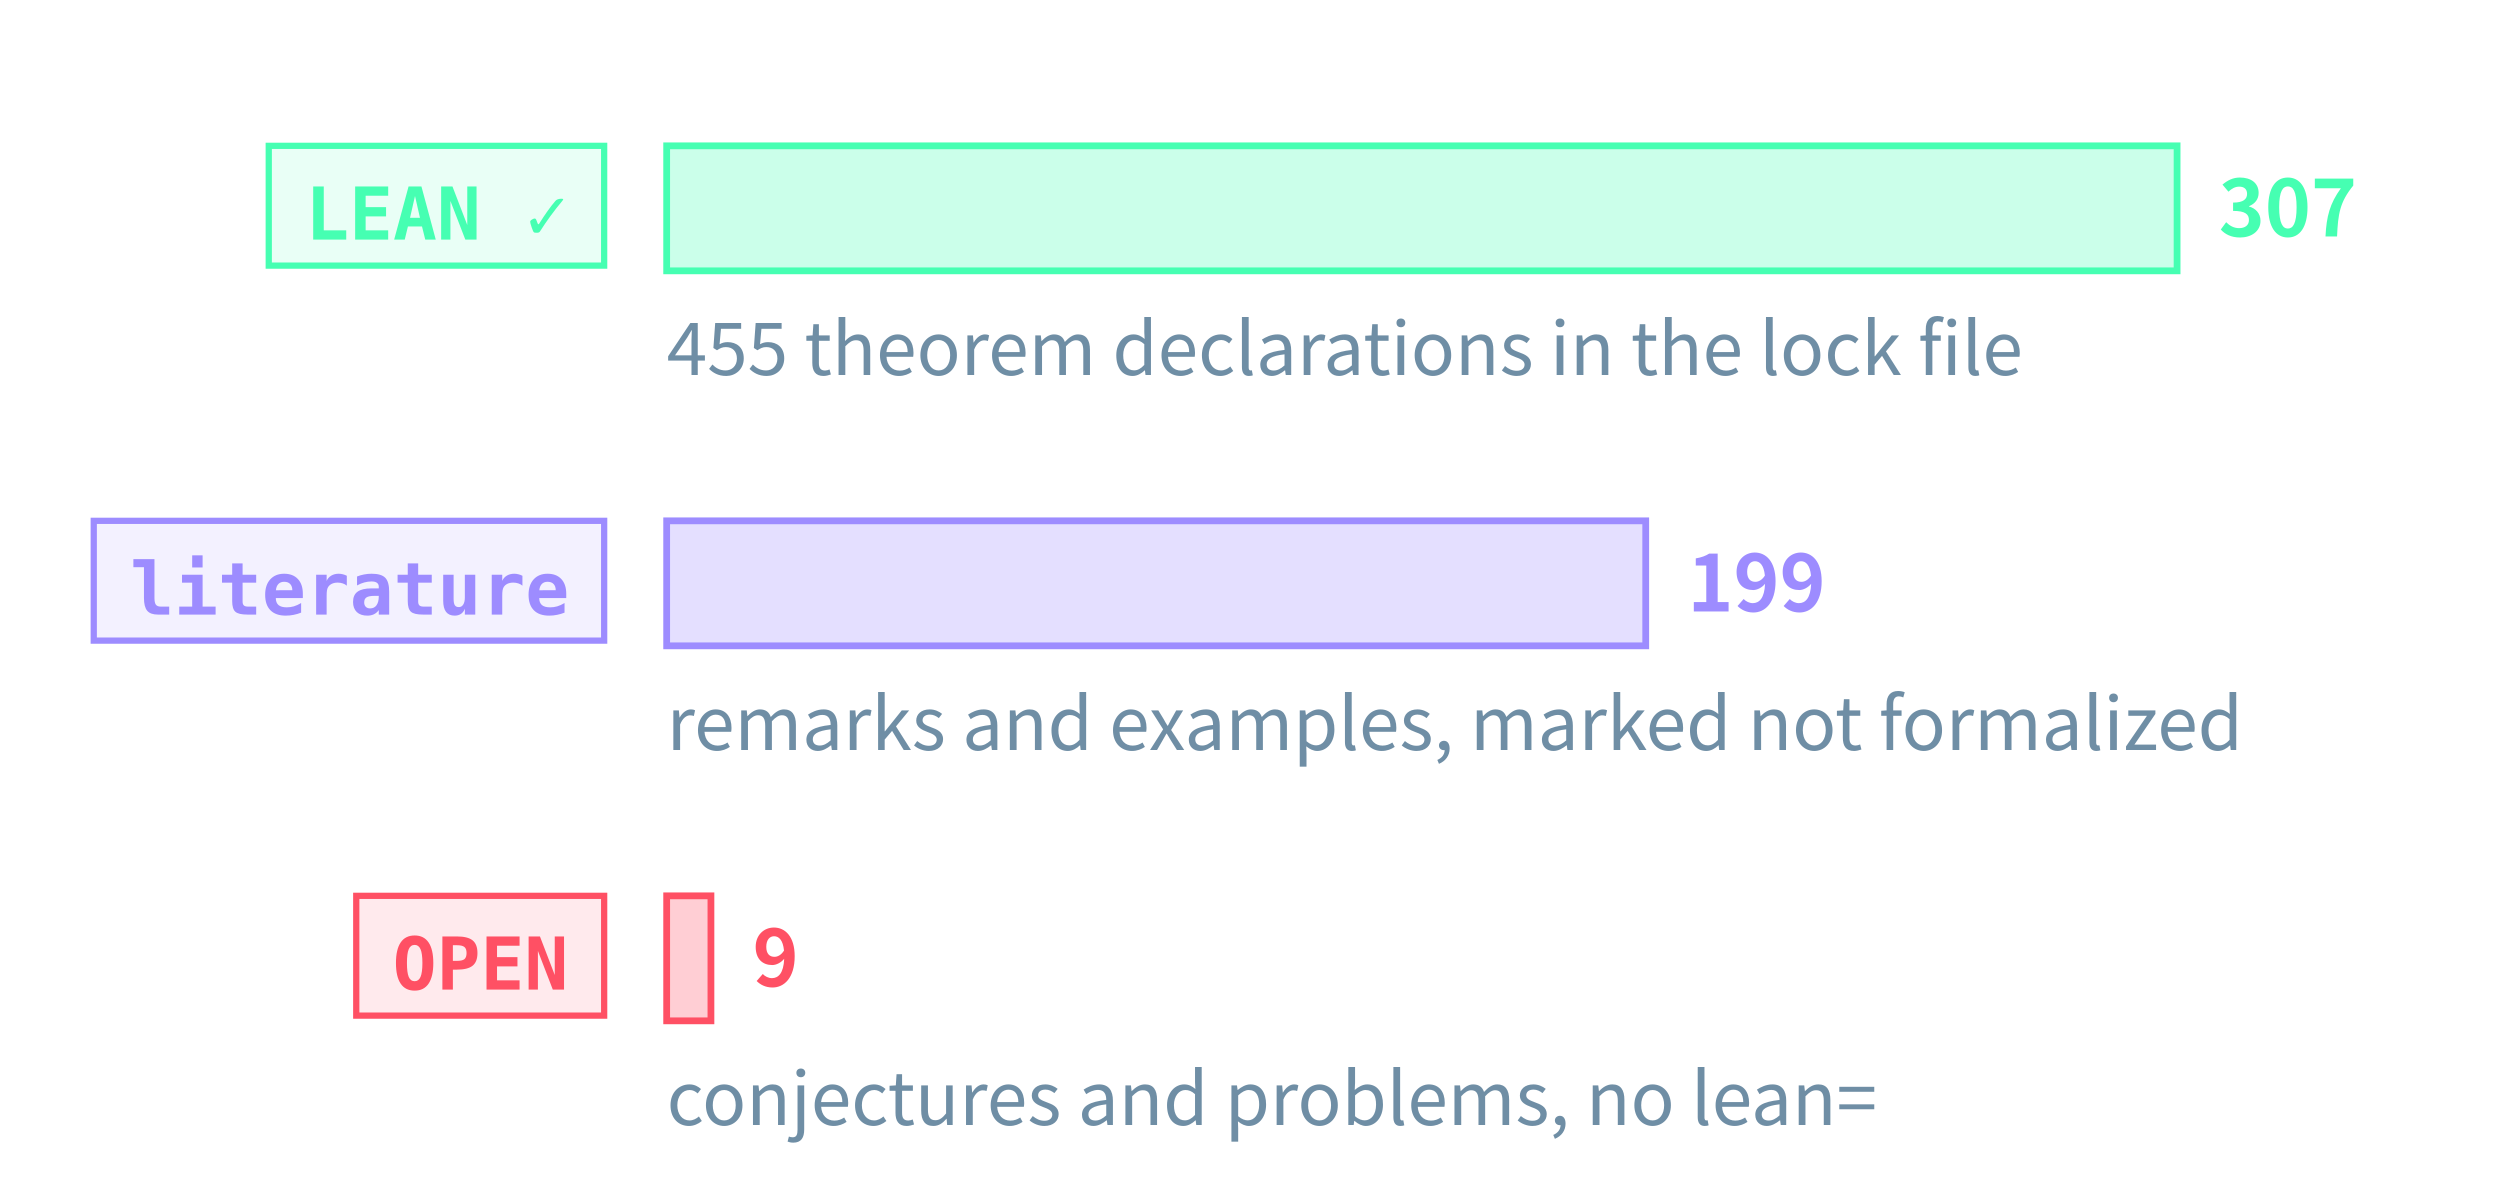
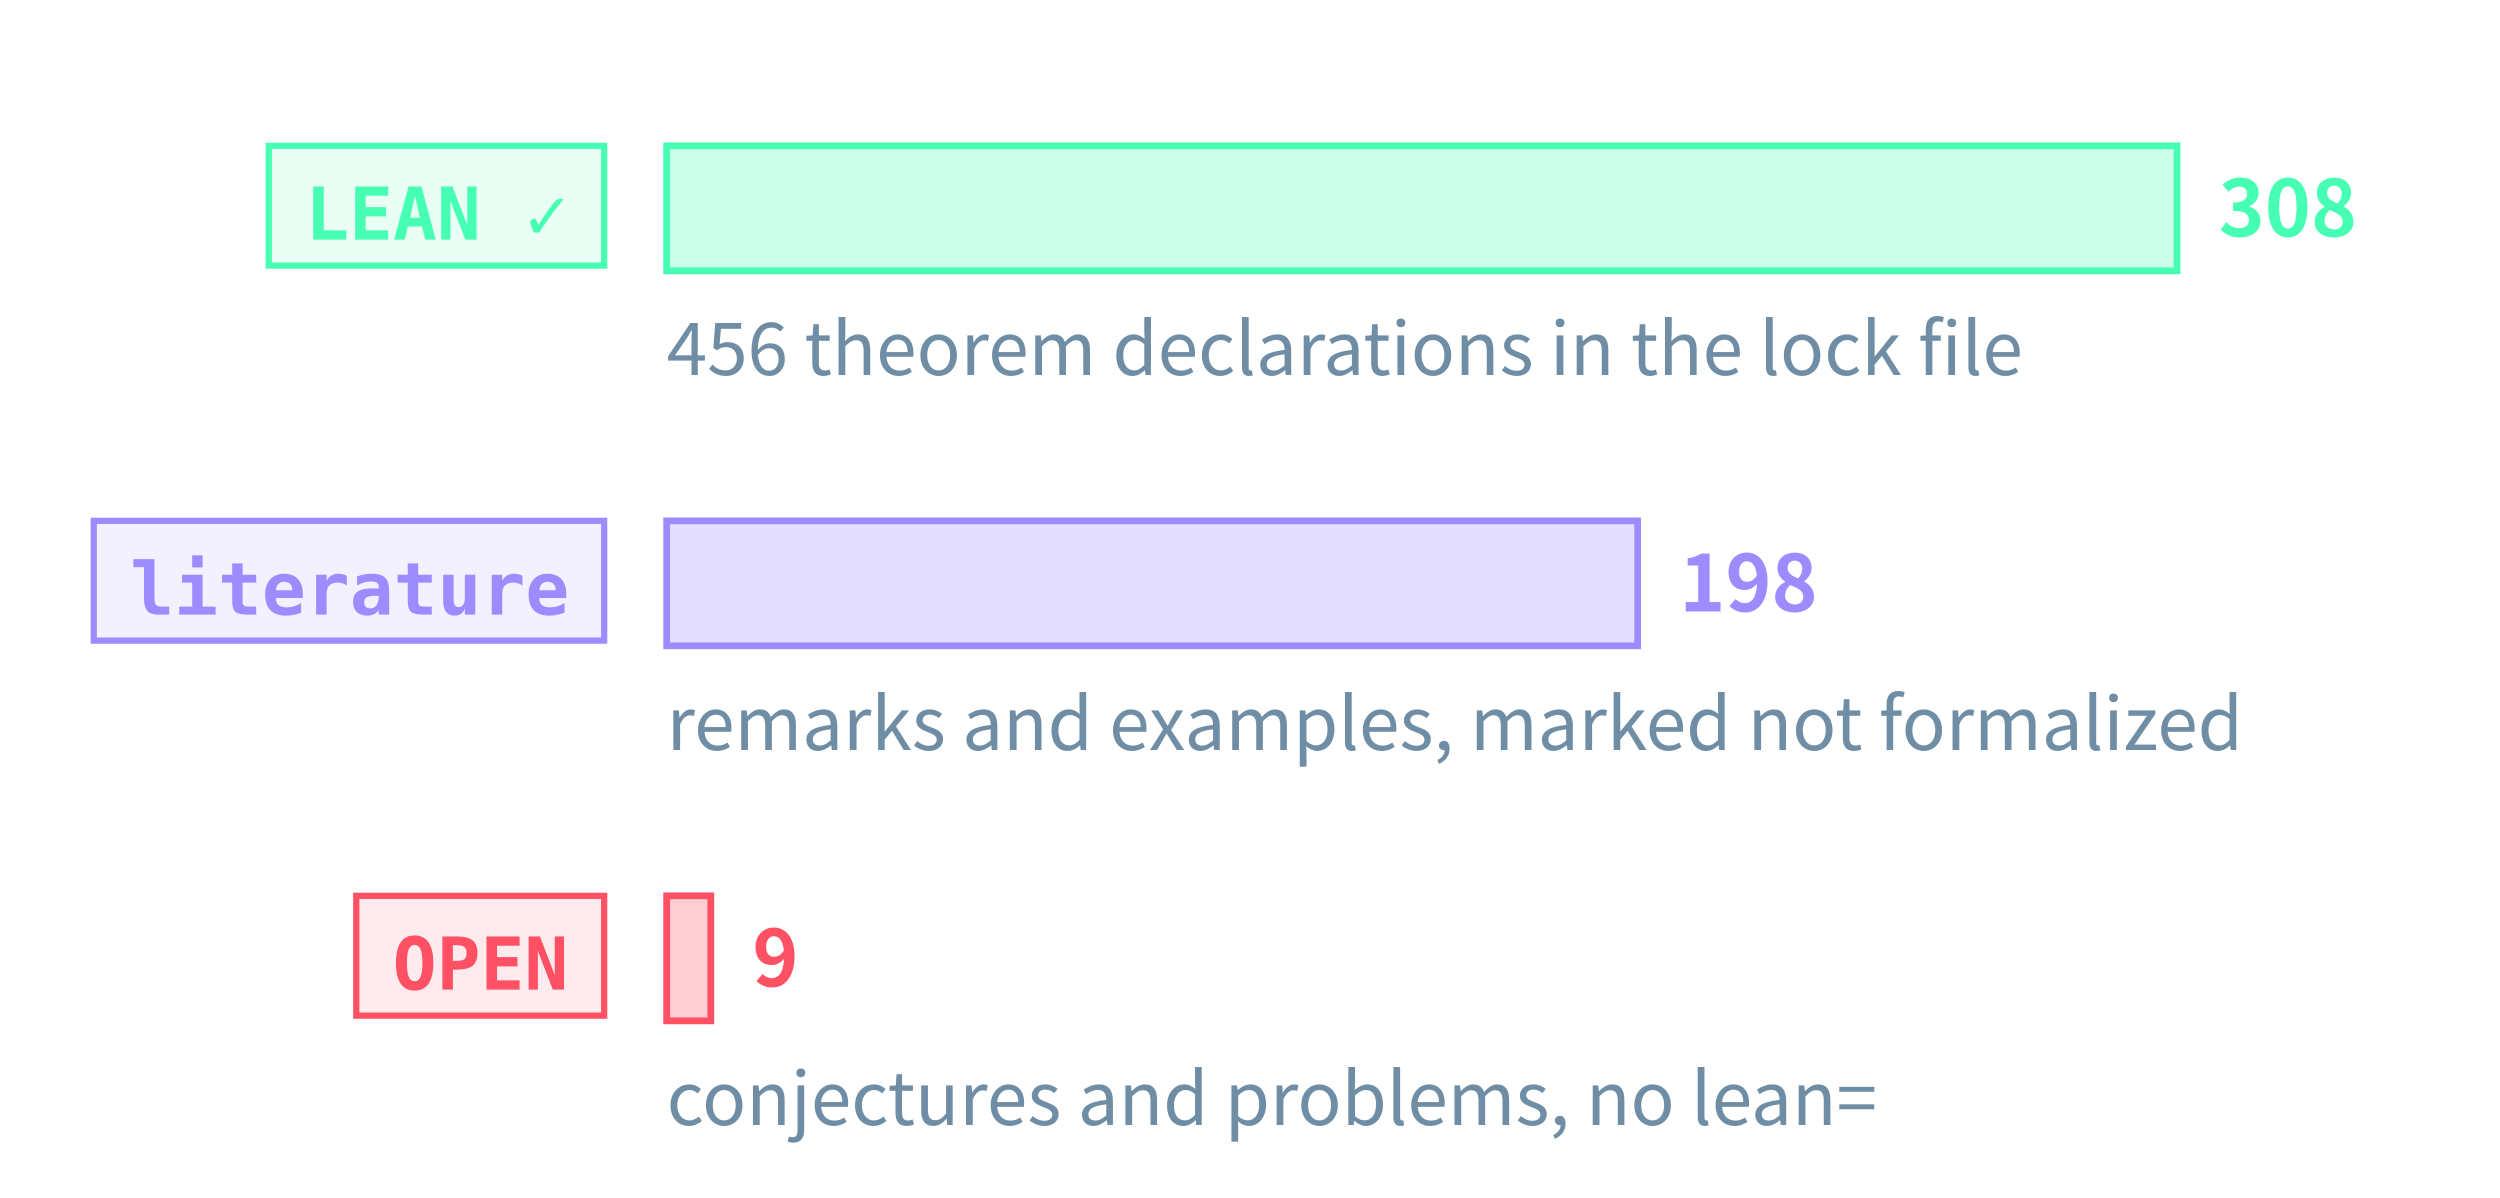
<svg xmlns="http://www.w3.org/2000/svg" class="tr-fig" data-tr-fig="prelude-three-tiers" data-lang="en" viewBox="0 0 480 230" width="480" height="230" font-family="'Noto Sans SC', 'Noto Sans CJK SC', 'Source Sans 3', 'PingFang SC', 'Microsoft YaHei', system-ui, sans-serif" role="img" aria-label="Three bars, each with a tag. The top bar is green, tagged LEAN ✓: the theorems, lemmas, propositions and corollaries with a Lean reference, the longest. The middle bar is violet, tagged “literature”: the remarks and examples marked as literature results. The bottom bar is red, tagged OPEN: the open conjectures and problems, very short. Each bar ends in its count; under the green bar a note gives the number of theorem declarations in the lock file.">
  <style>.ts-ink{stroke:#d4efff}.tf-ink{fill:#d4efff}.ts-dim{stroke:#6f8ea5}.tf-dim{fill:#6f8ea5}.ts-faint{stroke:#34506a}.tf-faint{fill:#34506a}.ts-edge{stroke:#143049}.tf-edge{fill:#143049}.ts-hot{stroke:#1f5d7c}.tf-hot{fill:#1f5d7c}.ts-bg{stroke:#03060c}.tf-bg{fill:#03060c}.ts-panel{stroke:#07101b}.tf-panel{fill:#07101b}.ts-sheet{stroke:#050c16}.tf-sheet{fill:#050c16}.ts-cyan{stroke:#19f0ff}.tf-cyan{fill:#19f0ff}.ts-magenta{stroke:#ff2fd0}.tf-magenta{fill:#ff2fd0}.ts-amber{stroke:#ffc83d}.tf-amber{fill:#ffc83d}.ts-violet{stroke:#9d8cff}.tf-violet{fill:#9d8cff}.ts-ok{stroke:#46ffb2}.tf-ok{fill:#46ffb2}.ts-warn{stroke:#ff5064}.tf-warn{fill:#ff5064}.ts-blue{stroke:#2a7bff}.tf-blue{fill:#2a7bff}.ts-orange{stroke:#ff8a3c}.tf-orange{fill:#ff8a3c}.ts-sigma{stroke:#cfe3ff}.tf-sigma{fill:#cfe3ff}</style>
  <rect x="51.6" y="28" width="64.4" height="23" class="ts-ok tf-ok" stroke-width="1.2" fill-opacity="0.12" />
  <text class="tf-ok tr-fig-mono" x="58.6" y="46" font-size="14" font-family="'JetBrains Mono', 'DejaVu Sans Mono', ui-monospace, Menlo, Consolas, monospace" font-weight="600">LEAN ✓</text>
  <rect x="128" y="28" width="290" height="24" class="ts-ok tf-ok" stroke-width="1.3" fill-opacity="0.28" />
-   <text class="tf-ok" x="426" y="45.4" font-size="15" font-weight="600">307</text>
+   <text class="tf-ok" x="426" y="45.4" font-size="15" font-weight="600">308</text>
  <rect x="18" y="100" width="98" height="23" class="ts-violet tf-violet" stroke-width="1.2" fill-opacity="0.12" />
  <text class="tf-violet tr-fig-mono" x="25" y="118" font-size="14" font-family="'JetBrains Mono', 'DejaVu Sans Mono', ui-monospace, Menlo, Consolas, monospace" font-weight="600">literature</text>
-   <rect x="128" y="100" width="187.98" height="24" class="ts-violet tf-violet" stroke-width="1.3" fill-opacity="0.28" />
-   <text class="tf-violet" x="323.98" y="117.4" font-size="15" font-weight="600">199</text>
+   <rect x="128" y="100" width="186.43" height="24" class="ts-violet tf-violet" stroke-width="1.3" fill-opacity="0.28" />
+   <text class="tf-violet" x="322.43" y="117.4" font-size="15" font-weight="600">198</text>
  <rect x="68.4" y="172" width="47.6" height="23" class="ts-warn tf-warn" stroke-width="1.2" fill-opacity="0.12" />
  <text class="tf-warn tr-fig-mono" x="75.4" y="190" font-size="14" font-family="'JetBrains Mono', 'DejaVu Sans Mono', ui-monospace, Menlo, Consolas, monospace" font-weight="600">OPEN</text>
-   <rect x="128" y="172" width="8.5" height="24" class="ts-warn tf-warn" stroke-width="1.3" fill-opacity="0.28" />
-   <text class="tf-warn" x="144.5" y="189.4" font-size="15" font-weight="600">9</text>
-   <text class="tf-dim" x="128" y="72" font-size="14">455 theorem declarations in the lock file</text>
+   <rect x="128" y="172" width="8.47" height="24" class="ts-warn tf-warn" stroke-width="1.3" fill-opacity="0.28" />
+   <text class="tf-warn" x="144.47" y="189.4" font-size="15" font-weight="600">9</text>
+   <text class="tf-dim" x="128" y="72" font-size="14">456 theorem declarations in the lock file</text>
  <text class="tf-dim" x="128" y="144" font-size="14">remarks and examples, marked not formalized</text>
  <text class="tf-dim" x="128" y="216" font-size="14">conjectures and problems, no lean=</text>
</svg>
